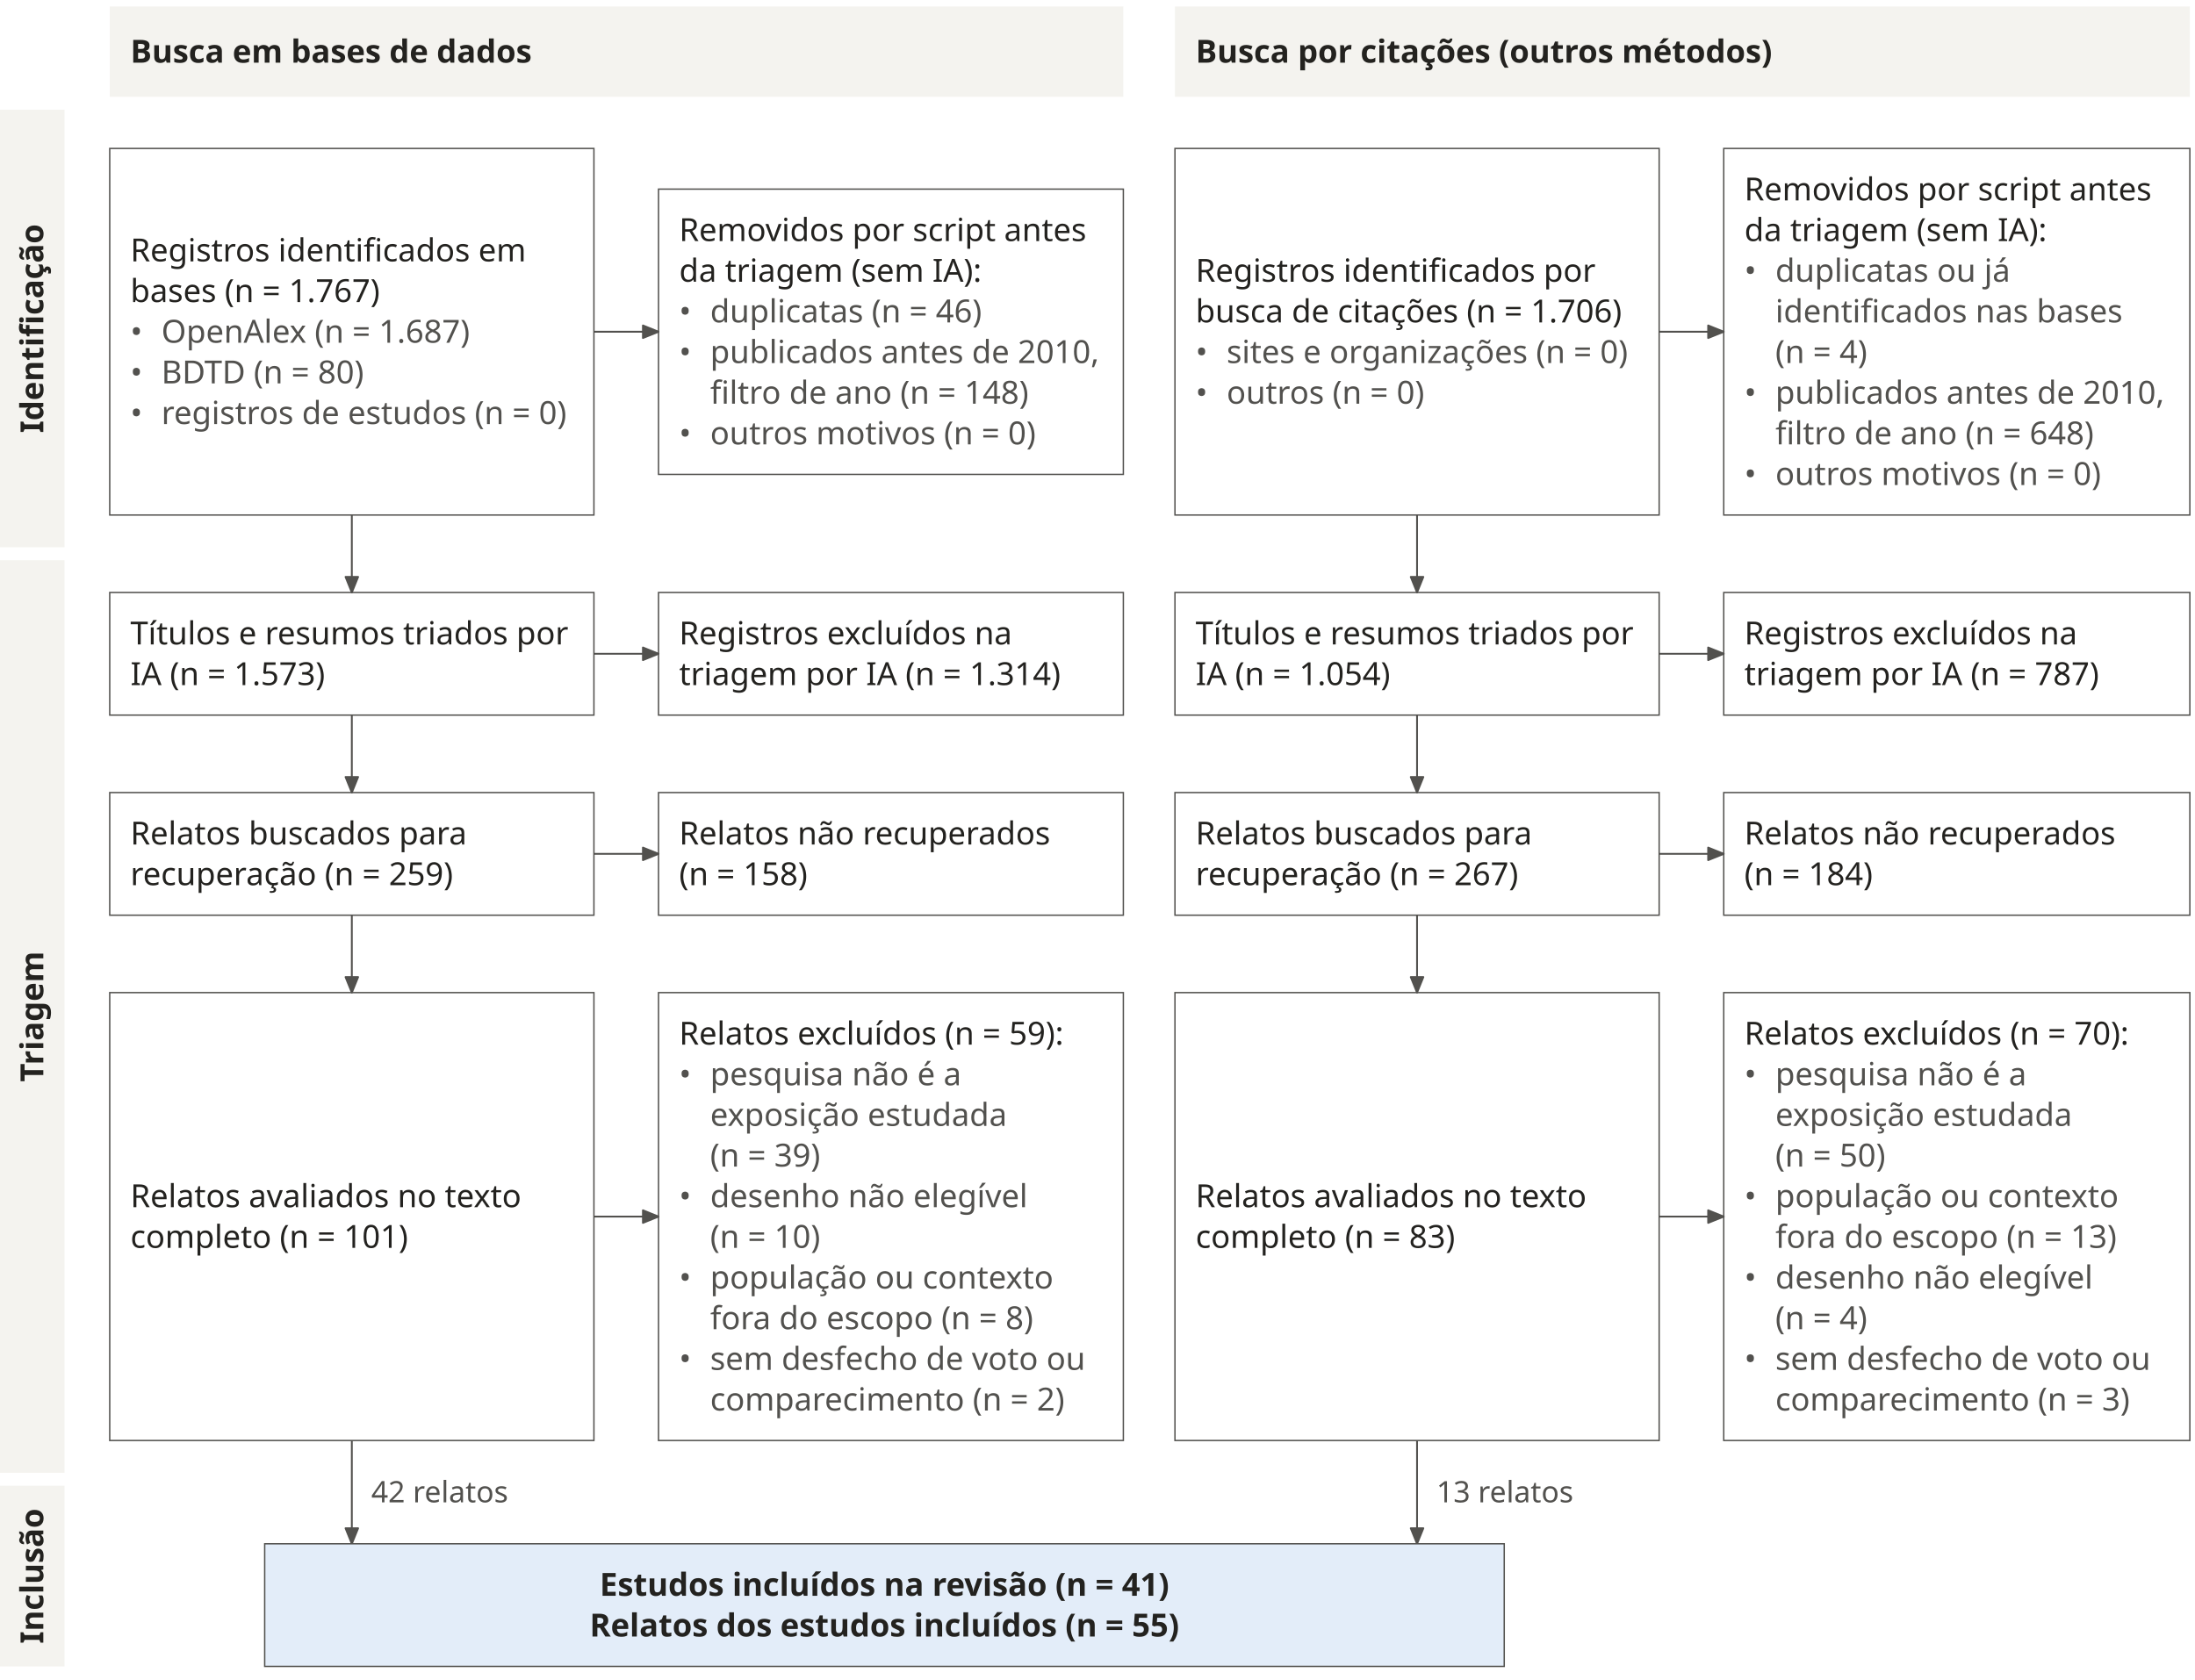
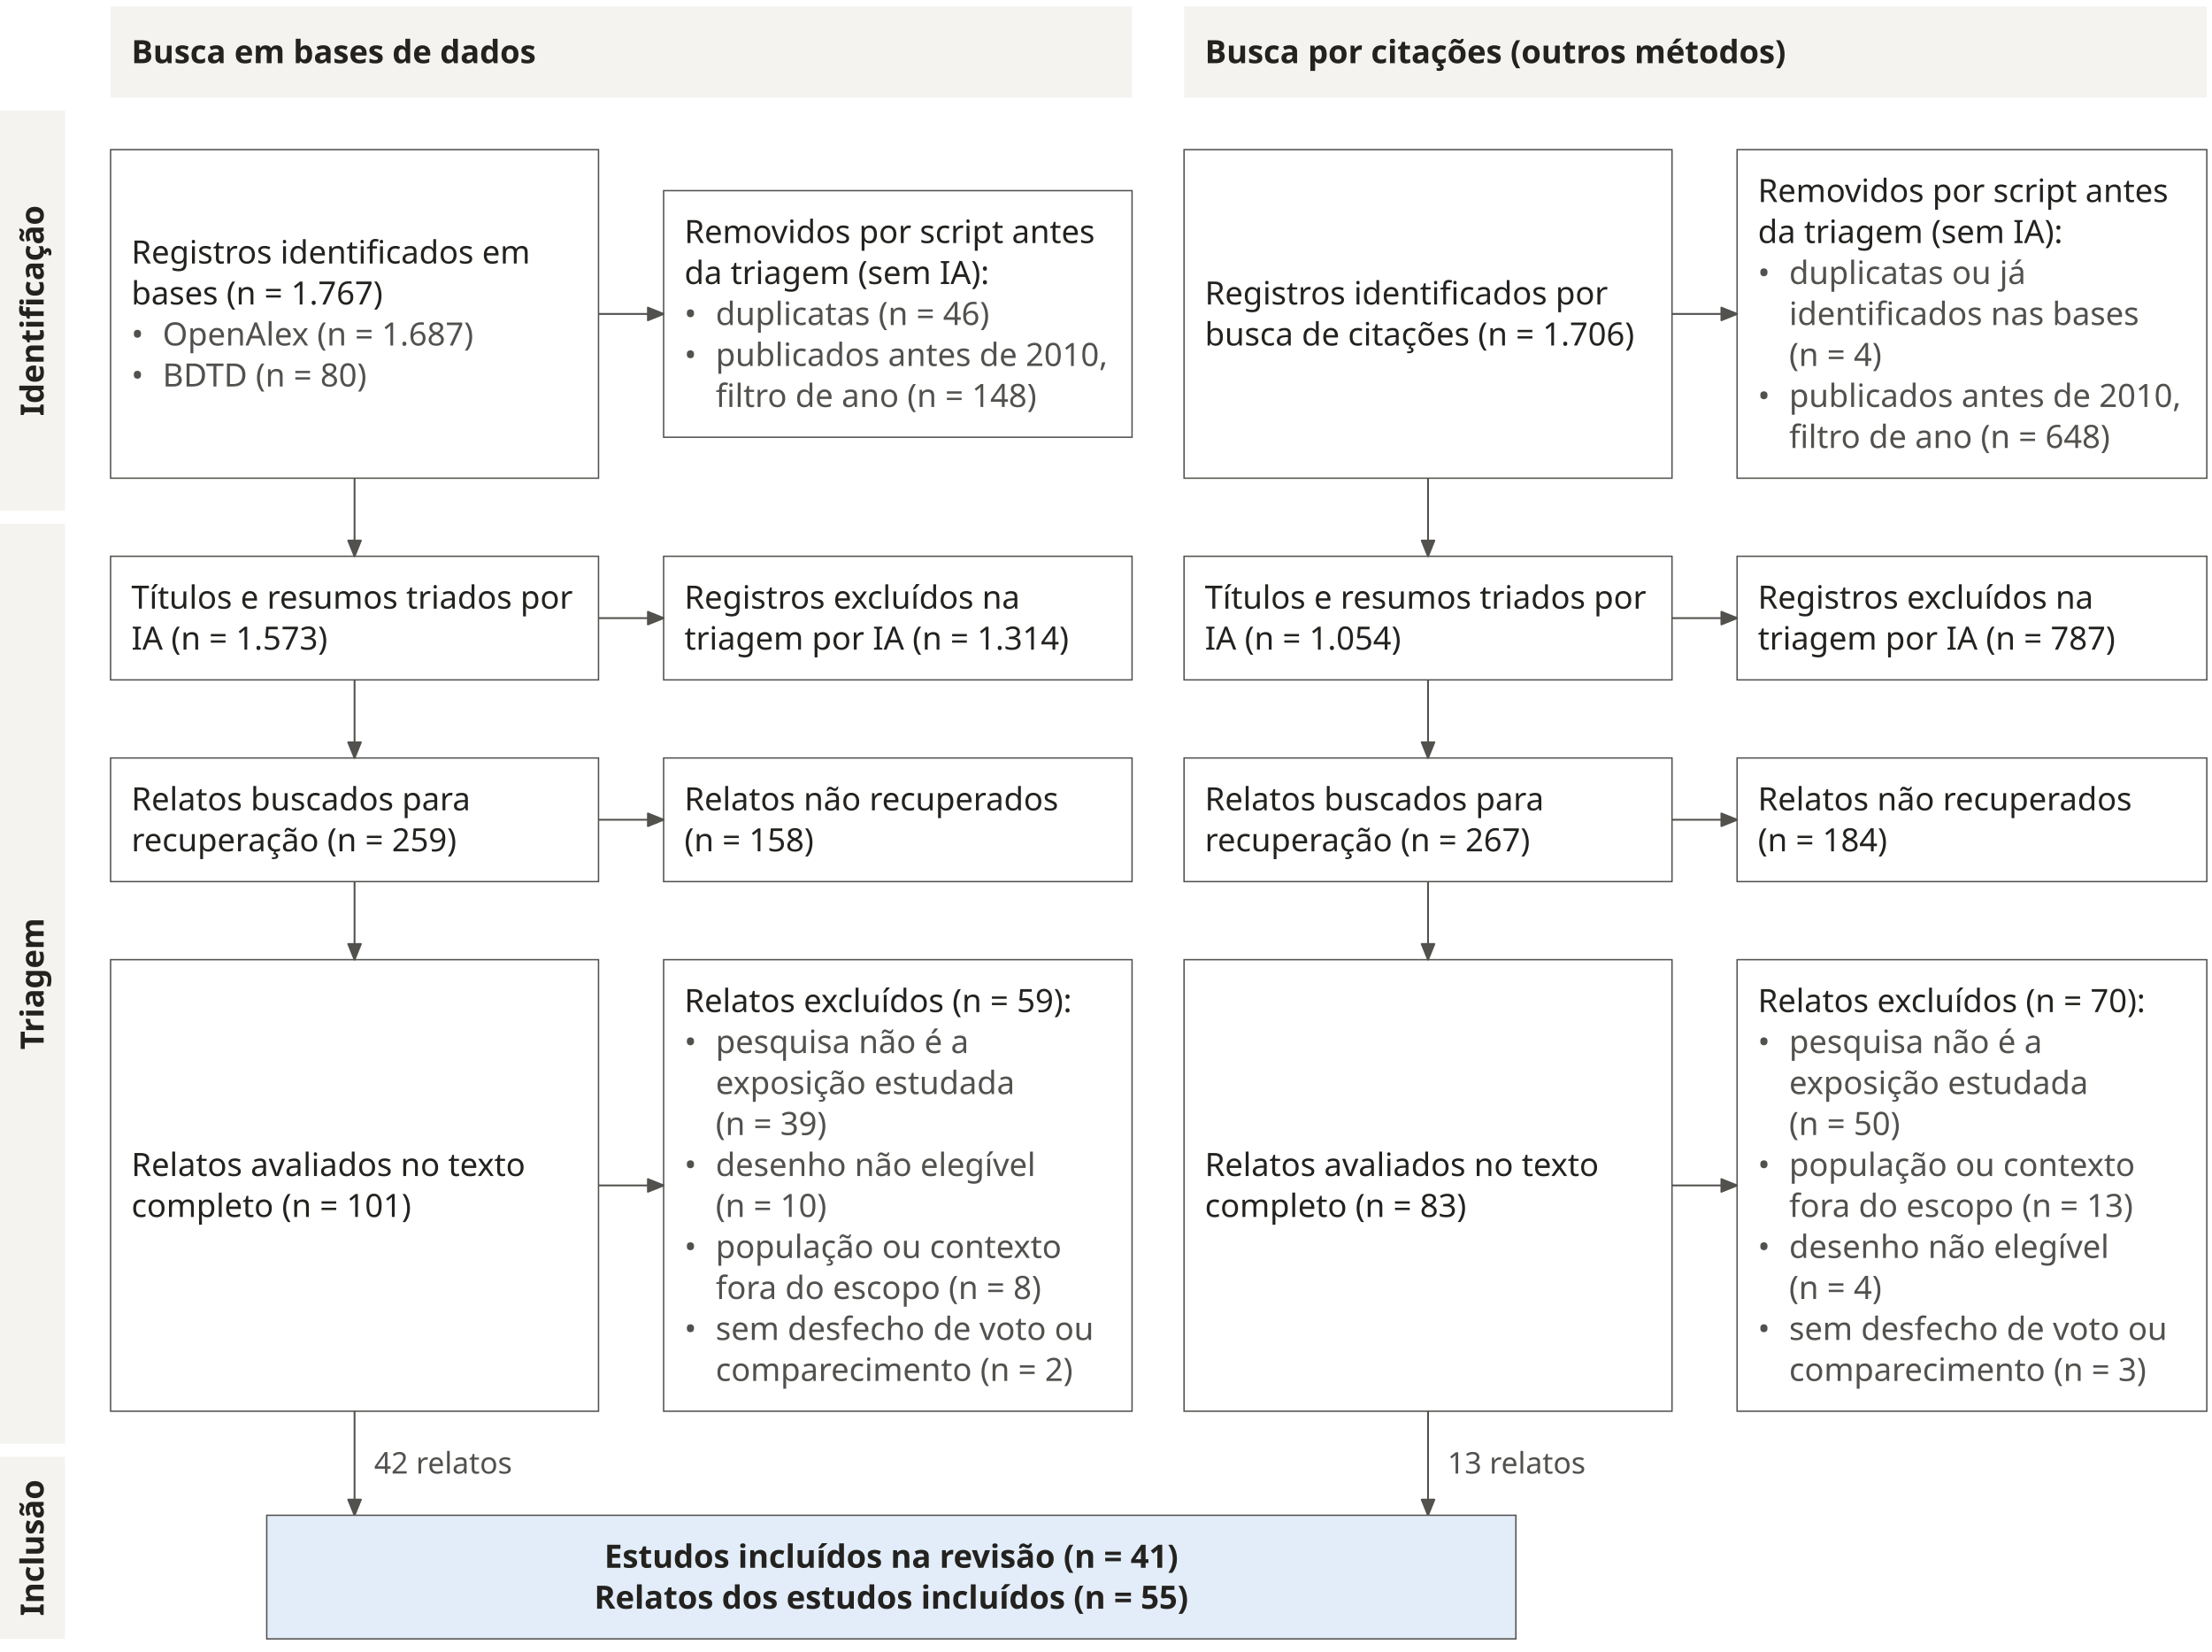
- <svg xmlns="http://www.w3.org/2000/svg" width="481.89pt" height="368.79pt" viewBox="0 0 481.89 368.79">
+ <svg xmlns="http://www.w3.org/2000/svg" width="481.89pt" height="359.86pt" viewBox="0 0 481.89 359.86">
  <g class="svglite">
    <defs>
      <style type="text/css">
    .svglite line, .svglite polyline, .svglite polygon, .svglite path, .svglite rect, .svglite circle {
      fill: none;
      stroke: #000000;
      stroke-linecap: round;
      stroke-linejoin: round;
      stroke-miterlimit: 10.00;
    }
    .svglite text {
      white-space: pre;
    }
    .svglite g.glyphgroup path {
      fill: inherit;
      stroke: none;
    }
  </style>
    </defs>
    <rect width="100%" height="100%" style="stroke: none; fill: none;" />
    <defs>
-       <clipPath id="cpMC4wMHw0ODEuODl8MC4wMHwzNjguNzk=">
-         <rect x="0.00" y="0.00" width="481.89" height="368.79" />
+       <clipPath id="cpMC4wMHw0ODEuODl8MC4wMHwzNTkuODY=">
+         <rect x="0.00" y="0.00" width="481.89" height="359.86" />
      </clipPath>
    </defs>
-     <g clip-path="url(#cpMC4wMHw0ODEuODl8MC4wMHwzNjguNzk=)">
-       <rect x="0.00" y="0.00" width="481.89" height="368.79" style="stroke-width: 0.00; stroke: none;" />
+     <g clip-path="url(#cpMC4wMHw0ODEuODl8MC4wMHwzNTkuODY=)">
+       <rect x="0.00" y="0.00" width="481.89" height="359.86" style="stroke-width: 0.00; stroke: none;" />
      <rect x="24.09" y="1.42" width="222.52" height="19.84" style="stroke-width: 1.07; stroke: none; stroke-linecap: butt; stroke-linejoin: miter; fill: #F4F3EF;" />
      <rect x="257.95" y="1.42" width="222.80" height="19.84" style="stroke-width: 1.07; stroke: none; stroke-linecap: butt; stroke-linejoin: miter; fill: #F4F3EF;" />
      <text x="28.63" y="13.76" style="font-size: 7.00px; font-weight: bold;fill: #23221F; font-family: &quot;Fira Sans&quot;;" textLength="81.75px" lengthAdjust="spacingAndGlyphs">Busca em bases de dados</text>
      <text x="262.49" y="13.76" style="font-size: 7.00px; font-weight: bold;fill: #23221F; font-family: &quot;Fira Sans&quot;;" textLength="116.89px" lengthAdjust="spacingAndGlyphs">Busca por citações (outros métodos)</text>
-       <rect x="0" y="24.09" width="14.17" height="96.09" style="stroke-width: 1.07; stroke: none; stroke-linecap: butt; stroke-linejoin: miter; fill: #F4F3EF;" />
-       <rect x="0" y="123.02" width="14.17" height="200.41" style="stroke-width: 1.07; stroke: none; stroke-linecap: butt; stroke-linejoin: miter; fill: #F4F3EF;" />
-       <rect x="0" y="326.27" width="14.17" height="39.69" style="stroke-width: 1.07; stroke: none; stroke-linecap: butt; stroke-linejoin: miter; fill: #F4F3EF;" />
-       <text transform="translate(9.51,72.14) rotate(-90)" text-anchor="middle" style="font-size: 7.00px; font-weight: bold;fill: #23221F; font-family: &quot;Fira Sans&quot;;" textLength="41.52px" lengthAdjust="spacingAndGlyphs">Identificação</text>
-       <text transform="translate(9.51,223.23) rotate(-90)" text-anchor="middle" style="font-size: 7.00px; font-weight: bold;fill: #23221F; font-family: &quot;Fira Sans&quot;;" textLength="25.48px" lengthAdjust="spacingAndGlyphs">Triagem</text>
-       <text transform="translate(9.51,346.11) rotate(-90)" text-anchor="middle" style="font-size: 7.00px; font-weight: bold;fill: #23221F; font-family: &quot;Fira Sans&quot;;" textLength="26.83px" lengthAdjust="spacingAndGlyphs">Inclusão</text>
-       <line x1="77.24" y1="113.10" x2="77.24" y2="130.11" style="stroke-width: 0.40; stroke: #52514E; stroke-linecap: butt;" />
-       <polygon points="75.86,126.69 77.24,130.11 78.62,126.69 " style="stroke-width: 0.40; stroke: #52514E; stroke-linecap: butt; fill: #52514E;" />
-       <line x1="77.24" y1="157.04" x2="77.24" y2="174.05" style="stroke-width: 0.40; stroke: #52514E; stroke-linecap: butt;" />
-       <polygon points="75.86,170.63 77.24,174.05 78.62,170.63 " style="stroke-width: 0.40; stroke: #52514E; stroke-linecap: butt; fill: #52514E;" />
-       <line x1="77.24" y1="200.98" x2="77.24" y2="217.98" style="stroke-width: 0.40; stroke: #52514E; stroke-linecap: butt;" />
-       <polygon points="75.86,214.57 77.24,217.98 78.62,214.57 " style="stroke-width: 0.40; stroke: #52514E; stroke-linecap: butt; fill: #52514E;" />
-       <line x1="130.39" y1="72.85" x2="144.57" y2="72.85" style="stroke-width: 0.40; stroke: #52514E; stroke-linecap: butt;" />
-       <polygon points="141.15,74.23 144.57,72.85 141.15,71.47 " style="stroke-width: 0.40; stroke: #52514E; stroke-linecap: butt; fill: #52514E;" />
-       <line x1="130.39" y1="143.57" x2="144.57" y2="143.57" style="stroke-width: 0.40; stroke: #52514E; stroke-linecap: butt;" />
-       <polygon points="141.15,144.96 144.57,143.57 141.15,142.19 " style="stroke-width: 0.40; stroke: #52514E; stroke-linecap: butt; fill: #52514E;" />
-       <line x1="130.39" y1="187.51" x2="144.57" y2="187.51" style="stroke-width: 0.40; stroke: #52514E; stroke-linecap: butt;" />
-       <polygon points="141.15,188.89 144.57,187.51 141.15,186.13 " style="stroke-width: 0.40; stroke: #52514E; stroke-linecap: butt; fill: #52514E;" />
-       <line x1="130.39" y1="267.17" x2="144.57" y2="267.17" style="stroke-width: 0.40; stroke: #52514E; stroke-linecap: butt;" />
-       <polygon points="141.15,268.55 144.57,267.17 141.15,265.78 " style="stroke-width: 0.40; stroke: #52514E; stroke-linecap: butt; fill: #52514E;" />
-       <line x1="311.10" y1="113.10" x2="311.10" y2="130.11" style="stroke-width: 0.40; stroke: #52514E; stroke-linecap: butt;" />
-       <polygon points="309.72,126.69 311.10,130.11 312.48,126.69 " style="stroke-width: 0.40; stroke: #52514E; stroke-linecap: butt; fill: #52514E;" />
-       <line x1="311.10" y1="157.04" x2="311.10" y2="174.05" style="stroke-width: 0.40; stroke: #52514E; stroke-linecap: butt;" />
-       <polygon points="309.72,170.63 311.10,174.05 312.48,170.63 " style="stroke-width: 0.40; stroke: #52514E; stroke-linecap: butt; fill: #52514E;" />
-       <line x1="311.10" y1="200.98" x2="311.10" y2="217.98" style="stroke-width: 0.40; stroke: #52514E; stroke-linecap: butt;" />
-       <polygon points="309.72,214.57 311.10,217.98 312.48,214.57 " style="stroke-width: 0.40; stroke: #52514E; stroke-linecap: butt; fill: #52514E;" />
-       <line x1="364.25" y1="72.85" x2="378.43" y2="72.85" style="stroke-width: 0.40; stroke: #52514E; stroke-linecap: butt;" />
-       <polygon points="375.01,74.23 378.43,72.85 375.01,71.47 " style="stroke-width: 0.40; stroke: #52514E; stroke-linecap: butt; fill: #52514E;" />
-       <line x1="364.25" y1="143.57" x2="378.43" y2="143.57" style="stroke-width: 0.40; stroke: #52514E; stroke-linecap: butt;" />
-       <polygon points="375.01,144.96 378.43,143.57 375.01,142.19 " style="stroke-width: 0.40; stroke: #52514E; stroke-linecap: butt; fill: #52514E;" />
-       <line x1="364.25" y1="187.51" x2="378.43" y2="187.51" style="stroke-width: 0.40; stroke: #52514E; stroke-linecap: butt;" />
-       <polygon points="375.01,188.89 378.43,187.51 375.01,186.13 " style="stroke-width: 0.40; stroke: #52514E; stroke-linecap: butt; fill: #52514E;" />
-       <line x1="364.25" y1="267.17" x2="378.43" y2="267.17" style="stroke-width: 0.40; stroke: #52514E; stroke-linecap: butt;" />
-       <polygon points="375.01,268.55 378.43,267.17 375.01,265.78 " style="stroke-width: 0.40; stroke: #52514E; stroke-linecap: butt; fill: #52514E;" />
-       <line x1="77.24" y1="316.35" x2="77.24" y2="339.02" style="stroke-width: 0.40; stroke: #52514E; stroke-linecap: butt;" />
-       <polygon points="75.86,335.61 77.24,339.02 78.62,335.61 " style="stroke-width: 0.40; stroke: #52514E; stroke-linecap: butt; fill: #52514E;" />
-       <line x1="311.10" y1="316.35" x2="311.10" y2="339.02" style="stroke-width: 0.40; stroke: #52514E; stroke-linecap: butt;" />
-       <polygon points="309.72,335.61 311.10,339.02 312.48,335.61 " style="stroke-width: 0.40; stroke: #52514E; stroke-linecap: butt; fill: #52514E;" />
-       <text x="81.50" y="329.92" style="font-size: 6.50px;fill: #52514E; font-family: &quot;Fira Sans&quot;;" textLength="28.97px" lengthAdjust="spacingAndGlyphs">42 relatos</text>
-       <text x="315.35" y="329.92" style="font-size: 6.50px;fill: #52514E; font-family: &quot;Fira Sans&quot;;" textLength="28.36px" lengthAdjust="spacingAndGlyphs">13 relatos</text>
-       <rect x="24.09" y="32.60" width="106.30" height="80.50" style="stroke-width: 0.30; stroke: #52514E; stroke-linecap: butt; stroke-linejoin: miter;" />
-       <rect x="144.57" y="41.53" width="102.05" height="62.65" style="stroke-width: 0.30; stroke: #52514E; stroke-linecap: butt; stroke-linejoin: miter;" />
-       <rect x="24.09" y="130.11" width="106.30" height="26.93" style="stroke-width: 0.30; stroke: #52514E; stroke-linecap: butt; stroke-linejoin: miter;" />
-       <rect x="144.57" y="130.11" width="102.05" height="26.93" style="stroke-width: 0.30; stroke: #52514E; stroke-linecap: butt; stroke-linejoin: miter;" />
-       <rect x="24.09" y="174.05" width="106.30" height="26.93" style="stroke-width: 0.30; stroke: #52514E; stroke-linecap: butt; stroke-linejoin: miter;" />
-       <rect x="144.57" y="174.05" width="102.05" height="26.93" style="stroke-width: 0.30; stroke: #52514E; stroke-linecap: butt; stroke-linejoin: miter;" />
-       <rect x="24.09" y="217.98" width="106.30" height="98.36" style="stroke-width: 0.30; stroke: #52514E; stroke-linecap: butt; stroke-linejoin: miter;" />
-       <rect x="144.57" y="217.98" width="102.05" height="98.36" style="stroke-width: 0.30; stroke: #52514E; stroke-linecap: butt; stroke-linejoin: miter;" />
-       <rect x="257.95" y="32.60" width="106.30" height="80.50" style="stroke-width: 0.30; stroke: #52514E; stroke-linecap: butt; stroke-linejoin: miter;" />
-       <rect x="378.43" y="32.60" width="102.33" height="80.50" style="stroke-width: 0.30; stroke: #52514E; stroke-linecap: butt; stroke-linejoin: miter;" />
-       <rect x="257.95" y="130.11" width="106.30" height="26.93" style="stroke-width: 0.30; stroke: #52514E; stroke-linecap: butt; stroke-linejoin: miter;" />
-       <rect x="378.43" y="130.11" width="102.33" height="26.93" style="stroke-width: 0.30; stroke: #52514E; stroke-linecap: butt; stroke-linejoin: miter;" />
-       <rect x="257.95" y="174.05" width="106.30" height="26.93" style="stroke-width: 0.30; stroke: #52514E; stroke-linecap: butt; stroke-linejoin: miter;" />
-       <rect x="378.43" y="174.05" width="102.33" height="26.93" style="stroke-width: 0.30; stroke: #52514E; stroke-linecap: butt; stroke-linejoin: miter;" />
-       <rect x="257.95" y="217.98" width="106.30" height="98.36" style="stroke-width: 0.30; stroke: #52514E; stroke-linecap: butt; stroke-linejoin: miter;" />
-       <rect x="378.43" y="217.98" width="102.33" height="98.36" style="stroke-width: 0.30; stroke: #52514E; stroke-linecap: butt; stroke-linejoin: miter;" />
-       <rect x="58.11" y="339.02" width="272.13" height="26.93" style="stroke-width: 0.30; stroke: #52514E; stroke-linecap: butt; stroke-linejoin: miter; fill: #E3EDF9;" />
+       <rect x="0" y="24.09" width="14.17" height="87.17" style="stroke-width: 1.07; stroke: none; stroke-linecap: butt; stroke-linejoin: miter; fill: #F4F3EF;" />
+       <rect x="0" y="114.09" width="14.17" height="200.41" style="stroke-width: 1.07; stroke: none; stroke-linecap: butt; stroke-linejoin: miter; fill: #F4F3EF;" />
+       <rect x="0" y="317.34" width="14.17" height="39.69" style="stroke-width: 1.07; stroke: none; stroke-linecap: butt; stroke-linejoin: miter; fill: #F4F3EF;" />
+       <text transform="translate(9.51,67.68) rotate(-90)" text-anchor="middle" style="font-size: 7.00px; font-weight: bold;fill: #23221F; font-family: &quot;Fira Sans&quot;;" textLength="41.52px" lengthAdjust="spacingAndGlyphs">Identificação</text>
+       <text transform="translate(9.51,214.30) rotate(-90)" text-anchor="middle" style="font-size: 7.00px; font-weight: bold;fill: #23221F; font-family: &quot;Fira Sans&quot;;" textLength="25.48px" lengthAdjust="spacingAndGlyphs">Triagem</text>
+       <text transform="translate(9.51,337.18) rotate(-90)" text-anchor="middle" style="font-size: 7.00px; font-weight: bold;fill: #23221F; font-family: &quot;Fira Sans&quot;;" textLength="26.83px" lengthAdjust="spacingAndGlyphs">Inclusão</text>
+       <line x1="77.24" y1="104.17" x2="77.24" y2="121.18" style="stroke-width: 0.40; stroke: #52514E; stroke-linecap: butt;" />
+       <polygon points="75.86,117.76 77.24,121.18 78.62,117.76 " style="stroke-width: 0.40; stroke: #52514E; stroke-linecap: butt; fill: #52514E;" />
+       <line x1="77.24" y1="148.11" x2="77.24" y2="165.12" style="stroke-width: 0.40; stroke: #52514E; stroke-linecap: butt;" />
+       <polygon points="75.86,161.70 77.24,165.12 78.62,161.70 " style="stroke-width: 0.40; stroke: #52514E; stroke-linecap: butt; fill: #52514E;" />
+       <line x1="77.24" y1="192.05" x2="77.24" y2="209.06" style="stroke-width: 0.40; stroke: #52514E; stroke-linecap: butt;" />
+       <polygon points="75.86,205.64 77.24,209.06 78.62,205.64 " style="stroke-width: 0.40; stroke: #52514E; stroke-linecap: butt; fill: #52514E;" />
+       <line x1="130.39" y1="68.39" x2="144.57" y2="68.39" style="stroke-width: 0.40; stroke: #52514E; stroke-linecap: butt;" />
+       <polygon points="141.15,69.77 144.57,68.39 141.15,67.01 " style="stroke-width: 0.40; stroke: #52514E; stroke-linecap: butt; fill: #52514E;" />
+       <line x1="130.39" y1="134.65" x2="144.57" y2="134.65" style="stroke-width: 0.40; stroke: #52514E; stroke-linecap: butt;" />
+       <polygon points="141.15,136.03 144.57,134.65 141.15,133.27 " style="stroke-width: 0.40; stroke: #52514E; stroke-linecap: butt; fill: #52514E;" />
+       <line x1="130.39" y1="178.58" x2="144.57" y2="178.58" style="stroke-width: 0.40; stroke: #52514E; stroke-linecap: butt;" />
+       <polygon points="141.15,179.96 144.57,178.58 141.15,177.20 " style="stroke-width: 0.40; stroke: #52514E; stroke-linecap: butt; fill: #52514E;" />
+       <line x1="130.39" y1="258.24" x2="144.57" y2="258.24" style="stroke-width: 0.40; stroke: #52514E; stroke-linecap: butt;" />
+       <polygon points="141.15,259.62 144.57,258.24 141.15,256.86 " style="stroke-width: 0.40; stroke: #52514E; stroke-linecap: butt; fill: #52514E;" />
+       <line x1="311.10" y1="104.17" x2="311.10" y2="121.18" style="stroke-width: 0.40; stroke: #52514E; stroke-linecap: butt;" />
+       <polygon points="309.72,117.76 311.10,121.18 312.48,117.76 " style="stroke-width: 0.40; stroke: #52514E; stroke-linecap: butt; fill: #52514E;" />
+       <line x1="311.10" y1="148.11" x2="311.10" y2="165.12" style="stroke-width: 0.40; stroke: #52514E; stroke-linecap: butt;" />
+       <polygon points="309.72,161.70 311.10,165.12 312.48,161.70 " style="stroke-width: 0.40; stroke: #52514E; stroke-linecap: butt; fill: #52514E;" />
+       <line x1="311.10" y1="192.05" x2="311.10" y2="209.06" style="stroke-width: 0.40; stroke: #52514E; stroke-linecap: butt;" />
+       <polygon points="309.72,205.64 311.10,209.06 312.48,205.64 " style="stroke-width: 0.40; stroke: #52514E; stroke-linecap: butt; fill: #52514E;" />
+       <line x1="364.25" y1="68.39" x2="378.43" y2="68.39" style="stroke-width: 0.40; stroke: #52514E; stroke-linecap: butt;" />
+       <polygon points="375.01,69.77 378.43,68.39 375.01,67.01 " style="stroke-width: 0.40; stroke: #52514E; stroke-linecap: butt; fill: #52514E;" />
+       <line x1="364.25" y1="134.65" x2="378.43" y2="134.65" style="stroke-width: 0.40; stroke: #52514E; stroke-linecap: butt;" />
+       <polygon points="375.01,136.03 378.43,134.65 375.01,133.27 " style="stroke-width: 0.40; stroke: #52514E; stroke-linecap: butt; fill: #52514E;" />
+       <line x1="364.25" y1="178.58" x2="378.43" y2="178.58" style="stroke-width: 0.40; stroke: #52514E; stroke-linecap: butt;" />
+       <polygon points="375.01,179.96 378.43,178.58 375.01,177.20 " style="stroke-width: 0.40; stroke: #52514E; stroke-linecap: butt; fill: #52514E;" />
+       <line x1="364.25" y1="258.24" x2="378.43" y2="258.24" style="stroke-width: 0.40; stroke: #52514E; stroke-linecap: butt;" />
+       <polygon points="375.01,259.62 378.43,258.24 375.01,256.86 " style="stroke-width: 0.40; stroke: #52514E; stroke-linecap: butt; fill: #52514E;" />
+       <line x1="77.24" y1="307.42" x2="77.24" y2="330.09" style="stroke-width: 0.40; stroke: #52514E; stroke-linecap: butt;" />
+       <polygon points="75.86,326.68 77.24,330.09 78.62,326.68 " style="stroke-width: 0.40; stroke: #52514E; stroke-linecap: butt; fill: #52514E;" />
+       <line x1="311.10" y1="307.42" x2="311.10" y2="330.09" style="stroke-width: 0.40; stroke: #52514E; stroke-linecap: butt;" />
+       <polygon points="309.72,326.68 311.10,330.09 312.48,326.68 " style="stroke-width: 0.40; stroke: #52514E; stroke-linecap: butt; fill: #52514E;" />
+       <text x="81.50" y="321.00" style="font-size: 6.50px;fill: #52514E; font-family: &quot;Fira Sans&quot;;" textLength="28.97px" lengthAdjust="spacingAndGlyphs">42 relatos</text>
+       <text x="315.35" y="321.00" style="font-size: 6.50px;fill: #52514E; font-family: &quot;Fira Sans&quot;;" textLength="28.36px" lengthAdjust="spacingAndGlyphs">13 relatos</text>
+       <rect x="24.09" y="32.60" width="106.30" height="71.57" style="stroke-width: 0.30; stroke: #52514E; stroke-linecap: butt; stroke-linejoin: miter;" />
+       <rect x="144.57" y="41.53" width="102.05" height="53.72" style="stroke-width: 0.30; stroke: #52514E; stroke-linecap: butt; stroke-linejoin: miter;" />
+       <rect x="24.09" y="121.18" width="106.30" height="26.93" style="stroke-width: 0.30; stroke: #52514E; stroke-linecap: butt; stroke-linejoin: miter;" />
+       <rect x="144.57" y="121.18" width="102.05" height="26.93" style="stroke-width: 0.30; stroke: #52514E; stroke-linecap: butt; stroke-linejoin: miter;" />
+       <rect x="24.09" y="165.12" width="106.30" height="26.93" style="stroke-width: 0.30; stroke: #52514E; stroke-linecap: butt; stroke-linejoin: miter;" />
+       <rect x="144.57" y="165.12" width="102.05" height="26.93" style="stroke-width: 0.30; stroke: #52514E; stroke-linecap: butt; stroke-linejoin: miter;" />
+       <rect x="24.09" y="209.06" width="106.30" height="98.36" style="stroke-width: 0.30; stroke: #52514E; stroke-linecap: butt; stroke-linejoin: miter;" />
+       <rect x="144.57" y="209.06" width="102.05" height="98.36" style="stroke-width: 0.30; stroke: #52514E; stroke-linecap: butt; stroke-linejoin: miter;" />
+       <rect x="257.95" y="32.60" width="106.30" height="71.57" style="stroke-width: 0.30; stroke: #52514E; stroke-linecap: butt; stroke-linejoin: miter;" />
+       <rect x="378.43" y="32.60" width="102.33" height="71.57" style="stroke-width: 0.30; stroke: #52514E; stroke-linecap: butt; stroke-linejoin: miter;" />
+       <rect x="257.95" y="121.18" width="106.30" height="26.93" style="stroke-width: 0.30; stroke: #52514E; stroke-linecap: butt; stroke-linejoin: miter;" />
+       <rect x="378.43" y="121.18" width="102.33" height="26.93" style="stroke-width: 0.30; stroke: #52514E; stroke-linecap: butt; stroke-linejoin: miter;" />
+       <rect x="257.95" y="165.12" width="106.30" height="26.93" style="stroke-width: 0.30; stroke: #52514E; stroke-linecap: butt; stroke-linejoin: miter;" />
+       <rect x="378.43" y="165.12" width="102.33" height="26.93" style="stroke-width: 0.30; stroke: #52514E; stroke-linecap: butt; stroke-linejoin: miter;" />
+       <rect x="257.95" y="209.06" width="106.30" height="98.36" style="stroke-width: 0.30; stroke: #52514E; stroke-linecap: butt; stroke-linejoin: miter;" />
+       <rect x="378.43" y="209.06" width="102.33" height="98.36" style="stroke-width: 0.30; stroke: #52514E; stroke-linecap: butt; stroke-linejoin: miter;" />
+       <rect x="58.11" y="330.09" width="272.13" height="26.93" style="stroke-width: 0.30; stroke: #52514E; stroke-linecap: butt; stroke-linejoin: miter; fill: #E3EDF9;" />
      <text x="28.63" y="57.40" style="font-size: 7.00px;fill: #23221F; font-family: &quot;Fira Sans&quot;;" textLength="84.33px" lengthAdjust="spacingAndGlyphs">Registros identificados em</text>
      <text x="28.63" y="66.33" style="font-size: 7.00px;fill: #23221F; font-family: &quot;Fira Sans&quot;;" textLength="50.39px" lengthAdjust="spacingAndGlyphs">bases (n = 1.767)</text>
      <text x="35.43" y="75.26" style="font-size: 7.00px;fill: #52514E; font-family: &quot;Fira Sans&quot;;" textLength="63.20px" lengthAdjust="spacingAndGlyphs">OpenAlex (n = 1.687)</text>
      <text x="35.43" y="84.19" style="font-size: 7.00px;fill: #52514E; font-family: &quot;Fira Sans&quot;;" textLength="42.25px" lengthAdjust="spacingAndGlyphs">BDTD (n = 80)</text>
-       <text x="35.43" y="93.12" style="font-size: 7.00px;fill: #52514E; font-family: &quot;Fira Sans&quot;;" textLength="86.53px" lengthAdjust="spacingAndGlyphs">registros de estudos (n = 0)</text>
      <text x="149.10" y="52.94" style="font-size: 7.00px;fill: #23221F; font-family: &quot;Fira Sans&quot;;" textLength="86.92px" lengthAdjust="spacingAndGlyphs">Removidos por script antes</text>
      <text x="149.10" y="61.87" style="font-size: 7.00px;fill: #23221F; font-family: &quot;Fira Sans&quot;;" textLength="63.62px" lengthAdjust="spacingAndGlyphs">da triagem (sem IA):</text>
      <text x="155.91" y="70.80" style="font-size: 7.00px;fill: #52514E; font-family: &quot;Fira Sans&quot;;" textLength="58.38px" lengthAdjust="spacingAndGlyphs">duplicatas (n = 46)</text>
      <text x="155.91" y="79.73" style="font-size: 7.00px;fill: #52514E; font-family: &quot;Fira Sans&quot;;" textLength="82.16px" lengthAdjust="spacingAndGlyphs">publicados antes de 2010,</text>
      <text x="155.91" y="88.66" style="font-size: 7.00px;fill: #52514E; font-family: &quot;Fira Sans&quot;;" textLength="67.44px" lengthAdjust="spacingAndGlyphs">filtro de ano (n = 148)</text>
-       <text x="155.91" y="97.59" style="font-size: 7.00px;fill: #52514E; font-family: &quot;Fira Sans&quot;;" textLength="69.52px" lengthAdjust="spacingAndGlyphs">outros motivos (n = 0)</text>
-       <text x="28.63" y="141.52" style="font-size: 7.00px;fill: #23221F; font-family: &quot;Fira Sans&quot;;" textLength="93.73px" lengthAdjust="spacingAndGlyphs">Títulos e resumos triados por</text>
-       <text x="28.63" y="150.45" style="font-size: 7.00px;fill: #23221F; font-family: &quot;Fira Sans&quot;;" textLength="38.56px" lengthAdjust="spacingAndGlyphs">IA (n = 1.573)</text>
-       <text x="149.10" y="141.52" style="font-size: 7.00px;fill: #23221F; font-family: &quot;Fira Sans&quot;;" textLength="71.08px" lengthAdjust="spacingAndGlyphs">Registros excluídos na</text>
-       <text x="149.10" y="150.45" style="font-size: 7.00px;fill: #23221F; font-family: &quot;Fira Sans&quot;;" textLength="77.88px" lengthAdjust="spacingAndGlyphs">triagem por IA (n = 1.314)</text>
-       <text x="28.63" y="185.46" style="font-size: 7.00px;fill: #23221F; font-family: &quot;Fira Sans&quot;;" textLength="71.97px" lengthAdjust="spacingAndGlyphs">Relatos buscados para</text>
-       <text x="28.63" y="194.39" style="font-size: 7.00px;fill: #23221F; font-family: &quot;Fira Sans&quot;;" textLength="67.89px" lengthAdjust="spacingAndGlyphs">recuperação (n = 259)</text>
-       <text x="149.10" y="185.46" style="font-size: 7.00px;fill: #23221F; font-family: &quot;Fira Sans&quot;;" textLength="79.27px" lengthAdjust="spacingAndGlyphs">Relatos não recuperados</text>
-       <text x="149.10" y="194.39" style="font-size: 7.00px;fill: #23221F; font-family: &quot;Fira Sans&quot;;" textLength="26.25px" lengthAdjust="spacingAndGlyphs">(n = 158)</text>
-       <text x="28.63" y="265.11" style="font-size: 7.00px;fill: #23221F; font-family: &quot;Fira Sans&quot;;" textLength="84.06px" lengthAdjust="spacingAndGlyphs">Relatos avaliados no texto</text>
-       <text x="28.63" y="274.04" style="font-size: 7.00px;fill: #23221F; font-family: &quot;Fira Sans&quot;;" textLength="57.55px" lengthAdjust="spacingAndGlyphs">completo (n = 101)</text>
-       <text x="149.10" y="229.40" style="font-size: 7.00px;fill: #23221F; font-family: &quot;Fira Sans&quot;;" textLength="82.16px" lengthAdjust="spacingAndGlyphs">Relatos excluídos (n = 59):</text>
-       <text x="155.91" y="238.33" style="font-size: 7.00px;fill: #52514E; font-family: &quot;Fira Sans&quot;;" textLength="53.80px" lengthAdjust="spacingAndGlyphs">pesquisa não é a</text>
-       <text x="155.91" y="247.25" style="font-size: 7.00px;fill: #52514E; font-family: &quot;Fira Sans&quot;;" textLength="63.48px" lengthAdjust="spacingAndGlyphs">exposição estudada</text>
-       <text x="155.91" y="256.18" style="font-size: 7.00px;fill: #52514E; font-family: &quot;Fira Sans&quot;;" textLength="23.03px" lengthAdjust="spacingAndGlyphs">(n = 39)</text>
-       <text x="155.91" y="265.11" style="font-size: 7.00px;fill: #52514E; font-family: &quot;Fira Sans&quot;;" textLength="67.73px" lengthAdjust="spacingAndGlyphs">desenho não elegível</text>
-       <text x="155.91" y="274.04" style="font-size: 7.00px;fill: #52514E; font-family: &quot;Fira Sans&quot;;" textLength="22.80px" lengthAdjust="spacingAndGlyphs">(n = 10)</text>
-       <text x="155.91" y="282.97" style="font-size: 7.00px;fill: #52514E; font-family: &quot;Fira Sans&quot;;" textLength="73.17px" lengthAdjust="spacingAndGlyphs">população ou contexto</text>
-       <text x="155.91" y="291.90" style="font-size: 7.00px;fill: #52514E; font-family: &quot;Fira Sans&quot;;" textLength="69.06px" lengthAdjust="spacingAndGlyphs">fora do escopo (n = 8)</text>
-       <text x="155.91" y="300.83" style="font-size: 7.00px;fill: #52514E; font-family: &quot;Fira Sans&quot;;" textLength="79.75px" lengthAdjust="spacingAndGlyphs">sem desfecho de voto ou</text>
-       <text x="155.91" y="309.76" style="font-size: 7.00px;fill: #52514E; font-family: &quot;Fira Sans&quot;;" textLength="74.84px" lengthAdjust="spacingAndGlyphs">comparecimento (n = 2)</text>
-       <text x="262.49" y="61.87" style="font-size: 7.00px;fill: #23221F; font-family: &quot;Fira Sans&quot;;" textLength="85.44px" lengthAdjust="spacingAndGlyphs">Registros identificados por</text>
-       <text x="262.49" y="70.80" style="font-size: 7.00px;fill: #23221F; font-family: &quot;Fira Sans&quot;;" textLength="89.73px" lengthAdjust="spacingAndGlyphs">busca de citações (n = 1.706)</text>
-       <text x="269.29" y="79.73" style="font-size: 7.00px;fill: #52514E; font-family: &quot;Fira Sans&quot;;" textLength="85.69px" lengthAdjust="spacingAndGlyphs">sites e organizações (n = 0)</text>
-       <text x="269.29" y="88.66" style="font-size: 7.00px;fill: #52514E; font-family: &quot;Fira Sans&quot;;" textLength="42.33px" lengthAdjust="spacingAndGlyphs">outros (n = 0)</text>
+       <text x="28.63" y="132.59" style="font-size: 7.00px;fill: #23221F; font-family: &quot;Fira Sans&quot;;" textLength="93.73px" lengthAdjust="spacingAndGlyphs">Títulos e resumos triados por</text>
+       <text x="28.63" y="141.52" style="font-size: 7.00px;fill: #23221F; font-family: &quot;Fira Sans&quot;;" textLength="38.56px" lengthAdjust="spacingAndGlyphs">IA (n = 1.573)</text>
+       <text x="149.10" y="132.59" style="font-size: 7.00px;fill: #23221F; font-family: &quot;Fira Sans&quot;;" textLength="71.08px" lengthAdjust="spacingAndGlyphs">Registros excluídos na</text>
+       <text x="149.10" y="141.52" style="font-size: 7.00px;fill: #23221F; font-family: &quot;Fira Sans&quot;;" textLength="77.88px" lengthAdjust="spacingAndGlyphs">triagem por IA (n = 1.314)</text>
+       <text x="28.63" y="176.53" style="font-size: 7.00px;fill: #23221F; font-family: &quot;Fira Sans&quot;;" textLength="71.97px" lengthAdjust="spacingAndGlyphs">Relatos buscados para</text>
+       <text x="28.63" y="185.46" style="font-size: 7.00px;fill: #23221F; font-family: &quot;Fira Sans&quot;;" textLength="67.89px" lengthAdjust="spacingAndGlyphs">recuperação (n = 259)</text>
+       <text x="149.10" y="176.53" style="font-size: 7.00px;fill: #23221F; font-family: &quot;Fira Sans&quot;;" textLength="79.27px" lengthAdjust="spacingAndGlyphs">Relatos não recuperados</text>
+       <text x="149.10" y="185.46" style="font-size: 7.00px;fill: #23221F; font-family: &quot;Fira Sans&quot;;" textLength="26.25px" lengthAdjust="spacingAndGlyphs">(n = 158)</text>
+       <text x="28.63" y="256.18" style="font-size: 7.00px;fill: #23221F; font-family: &quot;Fira Sans&quot;;" textLength="84.06px" lengthAdjust="spacingAndGlyphs">Relatos avaliados no texto</text>
+       <text x="28.63" y="265.11" style="font-size: 7.00px;fill: #23221F; font-family: &quot;Fira Sans&quot;;" textLength="57.55px" lengthAdjust="spacingAndGlyphs">completo (n = 101)</text>
+       <text x="149.10" y="220.47" style="font-size: 7.00px;fill: #23221F; font-family: &quot;Fira Sans&quot;;" textLength="82.16px" lengthAdjust="spacingAndGlyphs">Relatos excluídos (n = 59):</text>
+       <text x="155.91" y="229.40" style="font-size: 7.00px;fill: #52514E; font-family: &quot;Fira Sans&quot;;" textLength="53.80px" lengthAdjust="spacingAndGlyphs">pesquisa não é a</text>
+       <text x="155.91" y="238.33" style="font-size: 7.00px;fill: #52514E; font-family: &quot;Fira Sans&quot;;" textLength="63.48px" lengthAdjust="spacingAndGlyphs">exposição estudada</text>
+       <text x="155.91" y="247.25" style="font-size: 7.00px;fill: #52514E; font-family: &quot;Fira Sans&quot;;" textLength="23.03px" lengthAdjust="spacingAndGlyphs">(n = 39)</text>
+       <text x="155.91" y="256.18" style="font-size: 7.00px;fill: #52514E; font-family: &quot;Fira Sans&quot;;" textLength="67.73px" lengthAdjust="spacingAndGlyphs">desenho não elegível</text>
+       <text x="155.91" y="265.11" style="font-size: 7.00px;fill: #52514E; font-family: &quot;Fira Sans&quot;;" textLength="22.80px" lengthAdjust="spacingAndGlyphs">(n = 10)</text>
+       <text x="155.91" y="274.04" style="font-size: 7.00px;fill: #52514E; font-family: &quot;Fira Sans&quot;;" textLength="73.17px" lengthAdjust="spacingAndGlyphs">população ou contexto</text>
+       <text x="155.91" y="282.97" style="font-size: 7.00px;fill: #52514E; font-family: &quot;Fira Sans&quot;;" textLength="69.06px" lengthAdjust="spacingAndGlyphs">fora do escopo (n = 8)</text>
+       <text x="155.91" y="291.90" style="font-size: 7.00px;fill: #52514E; font-family: &quot;Fira Sans&quot;;" textLength="79.75px" lengthAdjust="spacingAndGlyphs">sem desfecho de voto ou</text>
+       <text x="155.91" y="300.83" style="font-size: 7.00px;fill: #52514E; font-family: &quot;Fira Sans&quot;;" textLength="74.84px" lengthAdjust="spacingAndGlyphs">comparecimento (n = 2)</text>
+       <text x="262.49" y="66.33" style="font-size: 7.00px;fill: #23221F; font-family: &quot;Fira Sans&quot;;" textLength="85.44px" lengthAdjust="spacingAndGlyphs">Registros identificados por</text>
+       <text x="262.49" y="75.26" style="font-size: 7.00px;fill: #23221F; font-family: &quot;Fira Sans&quot;;" textLength="89.73px" lengthAdjust="spacingAndGlyphs">busca de citações (n = 1.706)</text>
      <text x="382.96" y="44.01" style="font-size: 7.00px;fill: #23221F; font-family: &quot;Fira Sans&quot;;" textLength="86.92px" lengthAdjust="spacingAndGlyphs">Removidos por script antes</text>
      <text x="382.96" y="52.94" style="font-size: 7.00px;fill: #23221F; font-family: &quot;Fira Sans&quot;;" textLength="63.62px" lengthAdjust="spacingAndGlyphs">da triagem (sem IA):</text>
      <text x="389.76" y="61.87" style="font-size: 7.00px;fill: #52514E; font-family: &quot;Fira Sans&quot;;" textLength="50.86px" lengthAdjust="spacingAndGlyphs">duplicatas ou já</text>
      <text x="389.76" y="70.80" style="font-size: 7.00px;fill: #52514E; font-family: &quot;Fira Sans&quot;;" textLength="74.59px" lengthAdjust="spacingAndGlyphs">identificados nas bases</text>
      <text x="389.76" y="79.73" style="font-size: 7.00px;fill: #52514E; font-family: &quot;Fira Sans&quot;;" textLength="19.58px" lengthAdjust="spacingAndGlyphs">(n = 4)</text>
      <text x="389.76" y="88.66" style="font-size: 7.00px;fill: #52514E; font-family: &quot;Fira Sans&quot;;" textLength="82.16px" lengthAdjust="spacingAndGlyphs">publicados antes de 2010,</text>
      <text x="389.76" y="97.59" style="font-size: 7.00px;fill: #52514E; font-family: &quot;Fira Sans&quot;;" textLength="68.14px" lengthAdjust="spacingAndGlyphs">filtro de ano (n = 648)</text>
-       <text x="389.76" y="106.51" style="font-size: 7.00px;fill: #52514E; font-family: &quot;Fira Sans&quot;;" textLength="69.52px" lengthAdjust="spacingAndGlyphs">outros motivos (n = 0)</text>
-       <text x="262.49" y="141.52" style="font-size: 7.00px;fill: #23221F; font-family: &quot;Fira Sans&quot;;" textLength="93.73px" lengthAdjust="spacingAndGlyphs">Títulos e resumos triados por</text>
-       <text x="262.49" y="150.45" style="font-size: 7.00px;fill: #23221F; font-family: &quot;Fira Sans&quot;;" textLength="39.64px" lengthAdjust="spacingAndGlyphs">IA (n = 1.054)</text>
-       <text x="382.96" y="141.52" style="font-size: 7.00px;fill: #23221F; font-family: &quot;Fira Sans&quot;;" textLength="71.08px" lengthAdjust="spacingAndGlyphs">Registros excluídos na</text>
-       <text x="382.96" y="150.45" style="font-size: 7.00px;fill: #23221F; font-family: &quot;Fira Sans&quot;;" textLength="72.78px" lengthAdjust="spacingAndGlyphs">triagem por IA (n = 787)</text>
-       <text x="262.49" y="185.46" style="font-size: 7.00px;fill: #23221F; font-family: &quot;Fira Sans&quot;;" textLength="71.97px" lengthAdjust="spacingAndGlyphs">Relatos buscados para</text>
-       <text x="262.49" y="194.39" style="font-size: 7.00px;fill: #23221F; font-family: &quot;Fira Sans&quot;;" textLength="67.42px" lengthAdjust="spacingAndGlyphs">recuperação (n = 267)</text>
-       <text x="382.96" y="185.46" style="font-size: 7.00px;fill: #23221F; font-family: &quot;Fira Sans&quot;;" textLength="79.27px" lengthAdjust="spacingAndGlyphs">Relatos não recuperados</text>
-       <text x="382.96" y="194.39" style="font-size: 7.00px;fill: #23221F; font-family: &quot;Fira Sans&quot;;" textLength="26.47px" lengthAdjust="spacingAndGlyphs">(n = 184)</text>
-       <text x="262.49" y="265.11" style="font-size: 7.00px;fill: #23221F; font-family: &quot;Fira Sans&quot;;" textLength="84.06px" lengthAdjust="spacingAndGlyphs">Relatos avaliados no texto</text>
-       <text x="262.49" y="274.04" style="font-size: 7.00px;fill: #23221F; font-family: &quot;Fira Sans&quot;;" textLength="55.00px" lengthAdjust="spacingAndGlyphs">completo (n = 83)</text>
-       <text x="382.96" y="229.40" style="font-size: 7.00px;fill: #23221F; font-family: &quot;Fira Sans&quot;;" textLength="82.00px" lengthAdjust="spacingAndGlyphs">Relatos excluídos (n = 70):</text>
-       <text x="389.76" y="238.33" style="font-size: 7.00px;fill: #52514E; font-family: &quot;Fira Sans&quot;;" textLength="53.80px" lengthAdjust="spacingAndGlyphs">pesquisa não é a</text>
-       <text x="389.76" y="247.25" style="font-size: 7.00px;fill: #52514E; font-family: &quot;Fira Sans&quot;;" textLength="63.48px" lengthAdjust="spacingAndGlyphs">exposição estudada</text>
-       <text x="389.76" y="256.18" style="font-size: 7.00px;fill: #52514E; font-family: &quot;Fira Sans&quot;;" textLength="23.27px" lengthAdjust="spacingAndGlyphs">(n = 50)</text>
-       <text x="389.76" y="265.11" style="font-size: 7.00px;fill: #52514E; font-family: &quot;Fira Sans&quot;;" textLength="73.17px" lengthAdjust="spacingAndGlyphs">população ou contexto</text>
-       <text x="389.76" y="274.04" style="font-size: 7.00px;fill: #52514E; font-family: &quot;Fira Sans&quot;;" textLength="71.73px" lengthAdjust="spacingAndGlyphs">fora do escopo (n = 13)</text>
-       <text x="389.76" y="282.97" style="font-size: 7.00px;fill: #52514E; font-family: &quot;Fira Sans&quot;;" textLength="67.73px" lengthAdjust="spacingAndGlyphs">desenho não elegível</text>
-       <text x="389.76" y="291.90" style="font-size: 7.00px;fill: #52514E; font-family: &quot;Fira Sans&quot;;" textLength="19.58px" lengthAdjust="spacingAndGlyphs">(n = 4)</text>
-       <text x="389.76" y="300.83" style="font-size: 7.00px;fill: #52514E; font-family: &quot;Fira Sans&quot;;" textLength="79.75px" lengthAdjust="spacingAndGlyphs">sem desfecho de voto ou</text>
-       <text x="389.76" y="309.76" style="font-size: 7.00px;fill: #52514E; font-family: &quot;Fira Sans&quot;;" textLength="74.88px" lengthAdjust="spacingAndGlyphs">comparecimento (n = 3)</text>
-       <text x="194.17" y="350.45" text-anchor="middle" style="font-size: 7.00px; font-weight: bold;fill: #23221F; font-family: &quot;Fira Sans&quot;;" textLength="115.20px" lengthAdjust="spacingAndGlyphs">Estudos incluídos na revisão (n = 41)</text>
-       <text x="194.17" y="359.38" text-anchor="middle" style="font-size: 7.00px; font-weight: bold;fill: #23221F; font-family: &quot;Fira Sans&quot;;" textLength="120.20px" lengthAdjust="spacingAndGlyphs">Relatos dos estudos incluídos (n = 55)</text>
+       <text x="262.49" y="132.59" style="font-size: 7.00px;fill: #23221F; font-family: &quot;Fira Sans&quot;;" textLength="93.73px" lengthAdjust="spacingAndGlyphs">Títulos e resumos triados por</text>
+       <text x="262.49" y="141.52" style="font-size: 7.00px;fill: #23221F; font-family: &quot;Fira Sans&quot;;" textLength="39.64px" lengthAdjust="spacingAndGlyphs">IA (n = 1.054)</text>
+       <text x="382.96" y="132.59" style="font-size: 7.00px;fill: #23221F; font-family: &quot;Fira Sans&quot;;" textLength="71.08px" lengthAdjust="spacingAndGlyphs">Registros excluídos na</text>
+       <text x="382.96" y="141.52" style="font-size: 7.00px;fill: #23221F; font-family: &quot;Fira Sans&quot;;" textLength="72.78px" lengthAdjust="spacingAndGlyphs">triagem por IA (n = 787)</text>
+       <text x="262.49" y="176.53" style="font-size: 7.00px;fill: #23221F; font-family: &quot;Fira Sans&quot;;" textLength="71.97px" lengthAdjust="spacingAndGlyphs">Relatos buscados para</text>
+       <text x="262.49" y="185.46" style="font-size: 7.00px;fill: #23221F; font-family: &quot;Fira Sans&quot;;" textLength="67.42px" lengthAdjust="spacingAndGlyphs">recuperação (n = 267)</text>
+       <text x="382.96" y="176.53" style="font-size: 7.00px;fill: #23221F; font-family: &quot;Fira Sans&quot;;" textLength="79.27px" lengthAdjust="spacingAndGlyphs">Relatos não recuperados</text>
+       <text x="382.96" y="185.46" style="font-size: 7.00px;fill: #23221F; font-family: &quot;Fira Sans&quot;;" textLength="26.47px" lengthAdjust="spacingAndGlyphs">(n = 184)</text>
+       <text x="262.49" y="256.18" style="font-size: 7.00px;fill: #23221F; font-family: &quot;Fira Sans&quot;;" textLength="84.06px" lengthAdjust="spacingAndGlyphs">Relatos avaliados no texto</text>
+       <text x="262.49" y="265.11" style="font-size: 7.00px;fill: #23221F; font-family: &quot;Fira Sans&quot;;" textLength="55.00px" lengthAdjust="spacingAndGlyphs">completo (n = 83)</text>
+       <text x="382.96" y="220.47" style="font-size: 7.00px;fill: #23221F; font-family: &quot;Fira Sans&quot;;" textLength="82.00px" lengthAdjust="spacingAndGlyphs">Relatos excluídos (n = 70):</text>
+       <text x="389.76" y="229.40" style="font-size: 7.00px;fill: #52514E; font-family: &quot;Fira Sans&quot;;" textLength="53.80px" lengthAdjust="spacingAndGlyphs">pesquisa não é a</text>
+       <text x="389.76" y="238.33" style="font-size: 7.00px;fill: #52514E; font-family: &quot;Fira Sans&quot;;" textLength="63.48px" lengthAdjust="spacingAndGlyphs">exposição estudada</text>
+       <text x="389.76" y="247.25" style="font-size: 7.00px;fill: #52514E; font-family: &quot;Fira Sans&quot;;" textLength="23.27px" lengthAdjust="spacingAndGlyphs">(n = 50)</text>
+       <text x="389.76" y="256.18" style="font-size: 7.00px;fill: #52514E; font-family: &quot;Fira Sans&quot;;" textLength="73.17px" lengthAdjust="spacingAndGlyphs">população ou contexto</text>
+       <text x="389.76" y="265.11" style="font-size: 7.00px;fill: #52514E; font-family: &quot;Fira Sans&quot;;" textLength="71.73px" lengthAdjust="spacingAndGlyphs">fora do escopo (n = 13)</text>
+       <text x="389.76" y="274.04" style="font-size: 7.00px;fill: #52514E; font-family: &quot;Fira Sans&quot;;" textLength="67.73px" lengthAdjust="spacingAndGlyphs">desenho não elegível</text>
+       <text x="389.76" y="282.97" style="font-size: 7.00px;fill: #52514E; font-family: &quot;Fira Sans&quot;;" textLength="19.58px" lengthAdjust="spacingAndGlyphs">(n = 4)</text>
+       <text x="389.76" y="291.90" style="font-size: 7.00px;fill: #52514E; font-family: &quot;Fira Sans&quot;;" textLength="79.75px" lengthAdjust="spacingAndGlyphs">sem desfecho de voto ou</text>
+       <text x="389.76" y="300.83" style="font-size: 7.00px;fill: #52514E; font-family: &quot;Fira Sans&quot;;" textLength="74.88px" lengthAdjust="spacingAndGlyphs">comparecimento (n = 3)</text>
+       <text x="194.17" y="341.52" text-anchor="middle" style="font-size: 7.00px; font-weight: bold;fill: #23221F; font-family: &quot;Fira Sans&quot;;" textLength="115.20px" lengthAdjust="spacingAndGlyphs">Estudos incluídos na revisão (n = 41)</text>
+       <text x="194.17" y="350.45" text-anchor="middle" style="font-size: 7.00px; font-weight: bold;fill: #23221F; font-family: &quot;Fira Sans&quot;;" textLength="120.20px" lengthAdjust="spacingAndGlyphs">Relatos dos estudos incluídos (n = 55)</text>
      <text x="28.63" y="75.26" style="font-size: 7.00px;fill: #52514E; font-family: &quot;Fira Sans&quot;;" textLength="2.27px" lengthAdjust="spacingAndGlyphs">•</text>
      <text x="28.63" y="84.19" style="font-size: 7.00px;fill: #52514E; font-family: &quot;Fira Sans&quot;;" textLength="2.27px" lengthAdjust="spacingAndGlyphs">•</text>
-       <text x="28.63" y="93.12" style="font-size: 7.00px;fill: #52514E; font-family: &quot;Fira Sans&quot;;" textLength="2.27px" lengthAdjust="spacingAndGlyphs">•</text>
      <text x="149.10" y="70.80" style="font-size: 7.00px;fill: #52514E; font-family: &quot;Fira Sans&quot;;" textLength="2.27px" lengthAdjust="spacingAndGlyphs">•</text>
      <text x="149.10" y="79.73" style="font-size: 7.00px;fill: #52514E; font-family: &quot;Fira Sans&quot;;" textLength="2.27px" lengthAdjust="spacingAndGlyphs">•</text>
-       <text x="149.10" y="97.59" style="font-size: 7.00px;fill: #52514E; font-family: &quot;Fira Sans&quot;;" textLength="2.27px" lengthAdjust="spacingAndGlyphs">•</text>
-       <text x="149.10" y="238.33" style="font-size: 7.00px;fill: #52514E; font-family: &quot;Fira Sans&quot;;" textLength="2.27px" lengthAdjust="spacingAndGlyphs">•</text>
-       <text x="149.10" y="265.11" style="font-size: 7.00px;fill: #52514E; font-family: &quot;Fira Sans&quot;;" textLength="2.27px" lengthAdjust="spacingAndGlyphs">•</text>
-       <text x="149.10" y="282.97" style="font-size: 7.00px;fill: #52514E; font-family: &quot;Fira Sans&quot;;" textLength="2.27px" lengthAdjust="spacingAndGlyphs">•</text>
-       <text x="149.10" y="300.83" style="font-size: 7.00px;fill: #52514E; font-family: &quot;Fira Sans&quot;;" textLength="2.27px" lengthAdjust="spacingAndGlyphs">•</text>
-       <text x="262.49" y="79.73" style="font-size: 7.00px;fill: #52514E; font-family: &quot;Fira Sans&quot;;" textLength="2.27px" lengthAdjust="spacingAndGlyphs">•</text>
-       <text x="262.49" y="88.66" style="font-size: 7.00px;fill: #52514E; font-family: &quot;Fira Sans&quot;;" textLength="2.27px" lengthAdjust="spacingAndGlyphs">•</text>
+       <text x="149.10" y="229.40" style="font-size: 7.00px;fill: #52514E; font-family: &quot;Fira Sans&quot;;" textLength="2.27px" lengthAdjust="spacingAndGlyphs">•</text>
+       <text x="149.10" y="256.18" style="font-size: 7.00px;fill: #52514E; font-family: &quot;Fira Sans&quot;;" textLength="2.27px" lengthAdjust="spacingAndGlyphs">•</text>
+       <text x="149.10" y="274.04" style="font-size: 7.00px;fill: #52514E; font-family: &quot;Fira Sans&quot;;" textLength="2.27px" lengthAdjust="spacingAndGlyphs">•</text>
+       <text x="149.10" y="291.90" style="font-size: 7.00px;fill: #52514E; font-family: &quot;Fira Sans&quot;;" textLength="2.27px" lengthAdjust="spacingAndGlyphs">•</text>
      <text x="382.96" y="61.87" style="font-size: 7.00px;fill: #52514E; font-family: &quot;Fira Sans&quot;;" textLength="2.27px" lengthAdjust="spacingAndGlyphs">•</text>
      <text x="382.96" y="88.66" style="font-size: 7.00px;fill: #52514E; font-family: &quot;Fira Sans&quot;;" textLength="2.27px" lengthAdjust="spacingAndGlyphs">•</text>
-       <text x="382.96" y="106.51" style="font-size: 7.00px;fill: #52514E; font-family: &quot;Fira Sans&quot;;" textLength="2.27px" lengthAdjust="spacingAndGlyphs">•</text>
-       <text x="382.96" y="238.33" style="font-size: 7.00px;fill: #52514E; font-family: &quot;Fira Sans&quot;;" textLength="2.27px" lengthAdjust="spacingAndGlyphs">•</text>
-       <text x="382.96" y="265.11" style="font-size: 7.00px;fill: #52514E; font-family: &quot;Fira Sans&quot;;" textLength="2.27px" lengthAdjust="spacingAndGlyphs">•</text>
-       <text x="382.96" y="282.97" style="font-size: 7.00px;fill: #52514E; font-family: &quot;Fira Sans&quot;;" textLength="2.27px" lengthAdjust="spacingAndGlyphs">•</text>
-       <text x="382.96" y="300.83" style="font-size: 7.00px;fill: #52514E; font-family: &quot;Fira Sans&quot;;" textLength="2.27px" lengthAdjust="spacingAndGlyphs">•</text>
+       <text x="382.96" y="229.40" style="font-size: 7.00px;fill: #52514E; font-family: &quot;Fira Sans&quot;;" textLength="2.27px" lengthAdjust="spacingAndGlyphs">•</text>
+       <text x="382.96" y="256.18" style="font-size: 7.00px;fill: #52514E; font-family: &quot;Fira Sans&quot;;" textLength="2.27px" lengthAdjust="spacingAndGlyphs">•</text>
+       <text x="382.96" y="274.04" style="font-size: 7.00px;fill: #52514E; font-family: &quot;Fira Sans&quot;;" textLength="2.27px" lengthAdjust="spacingAndGlyphs">•</text>
+       <text x="382.96" y="291.90" style="font-size: 7.00px;fill: #52514E; font-family: &quot;Fira Sans&quot;;" textLength="2.27px" lengthAdjust="spacingAndGlyphs">•</text>
    </g>
  </g>
</svg>
